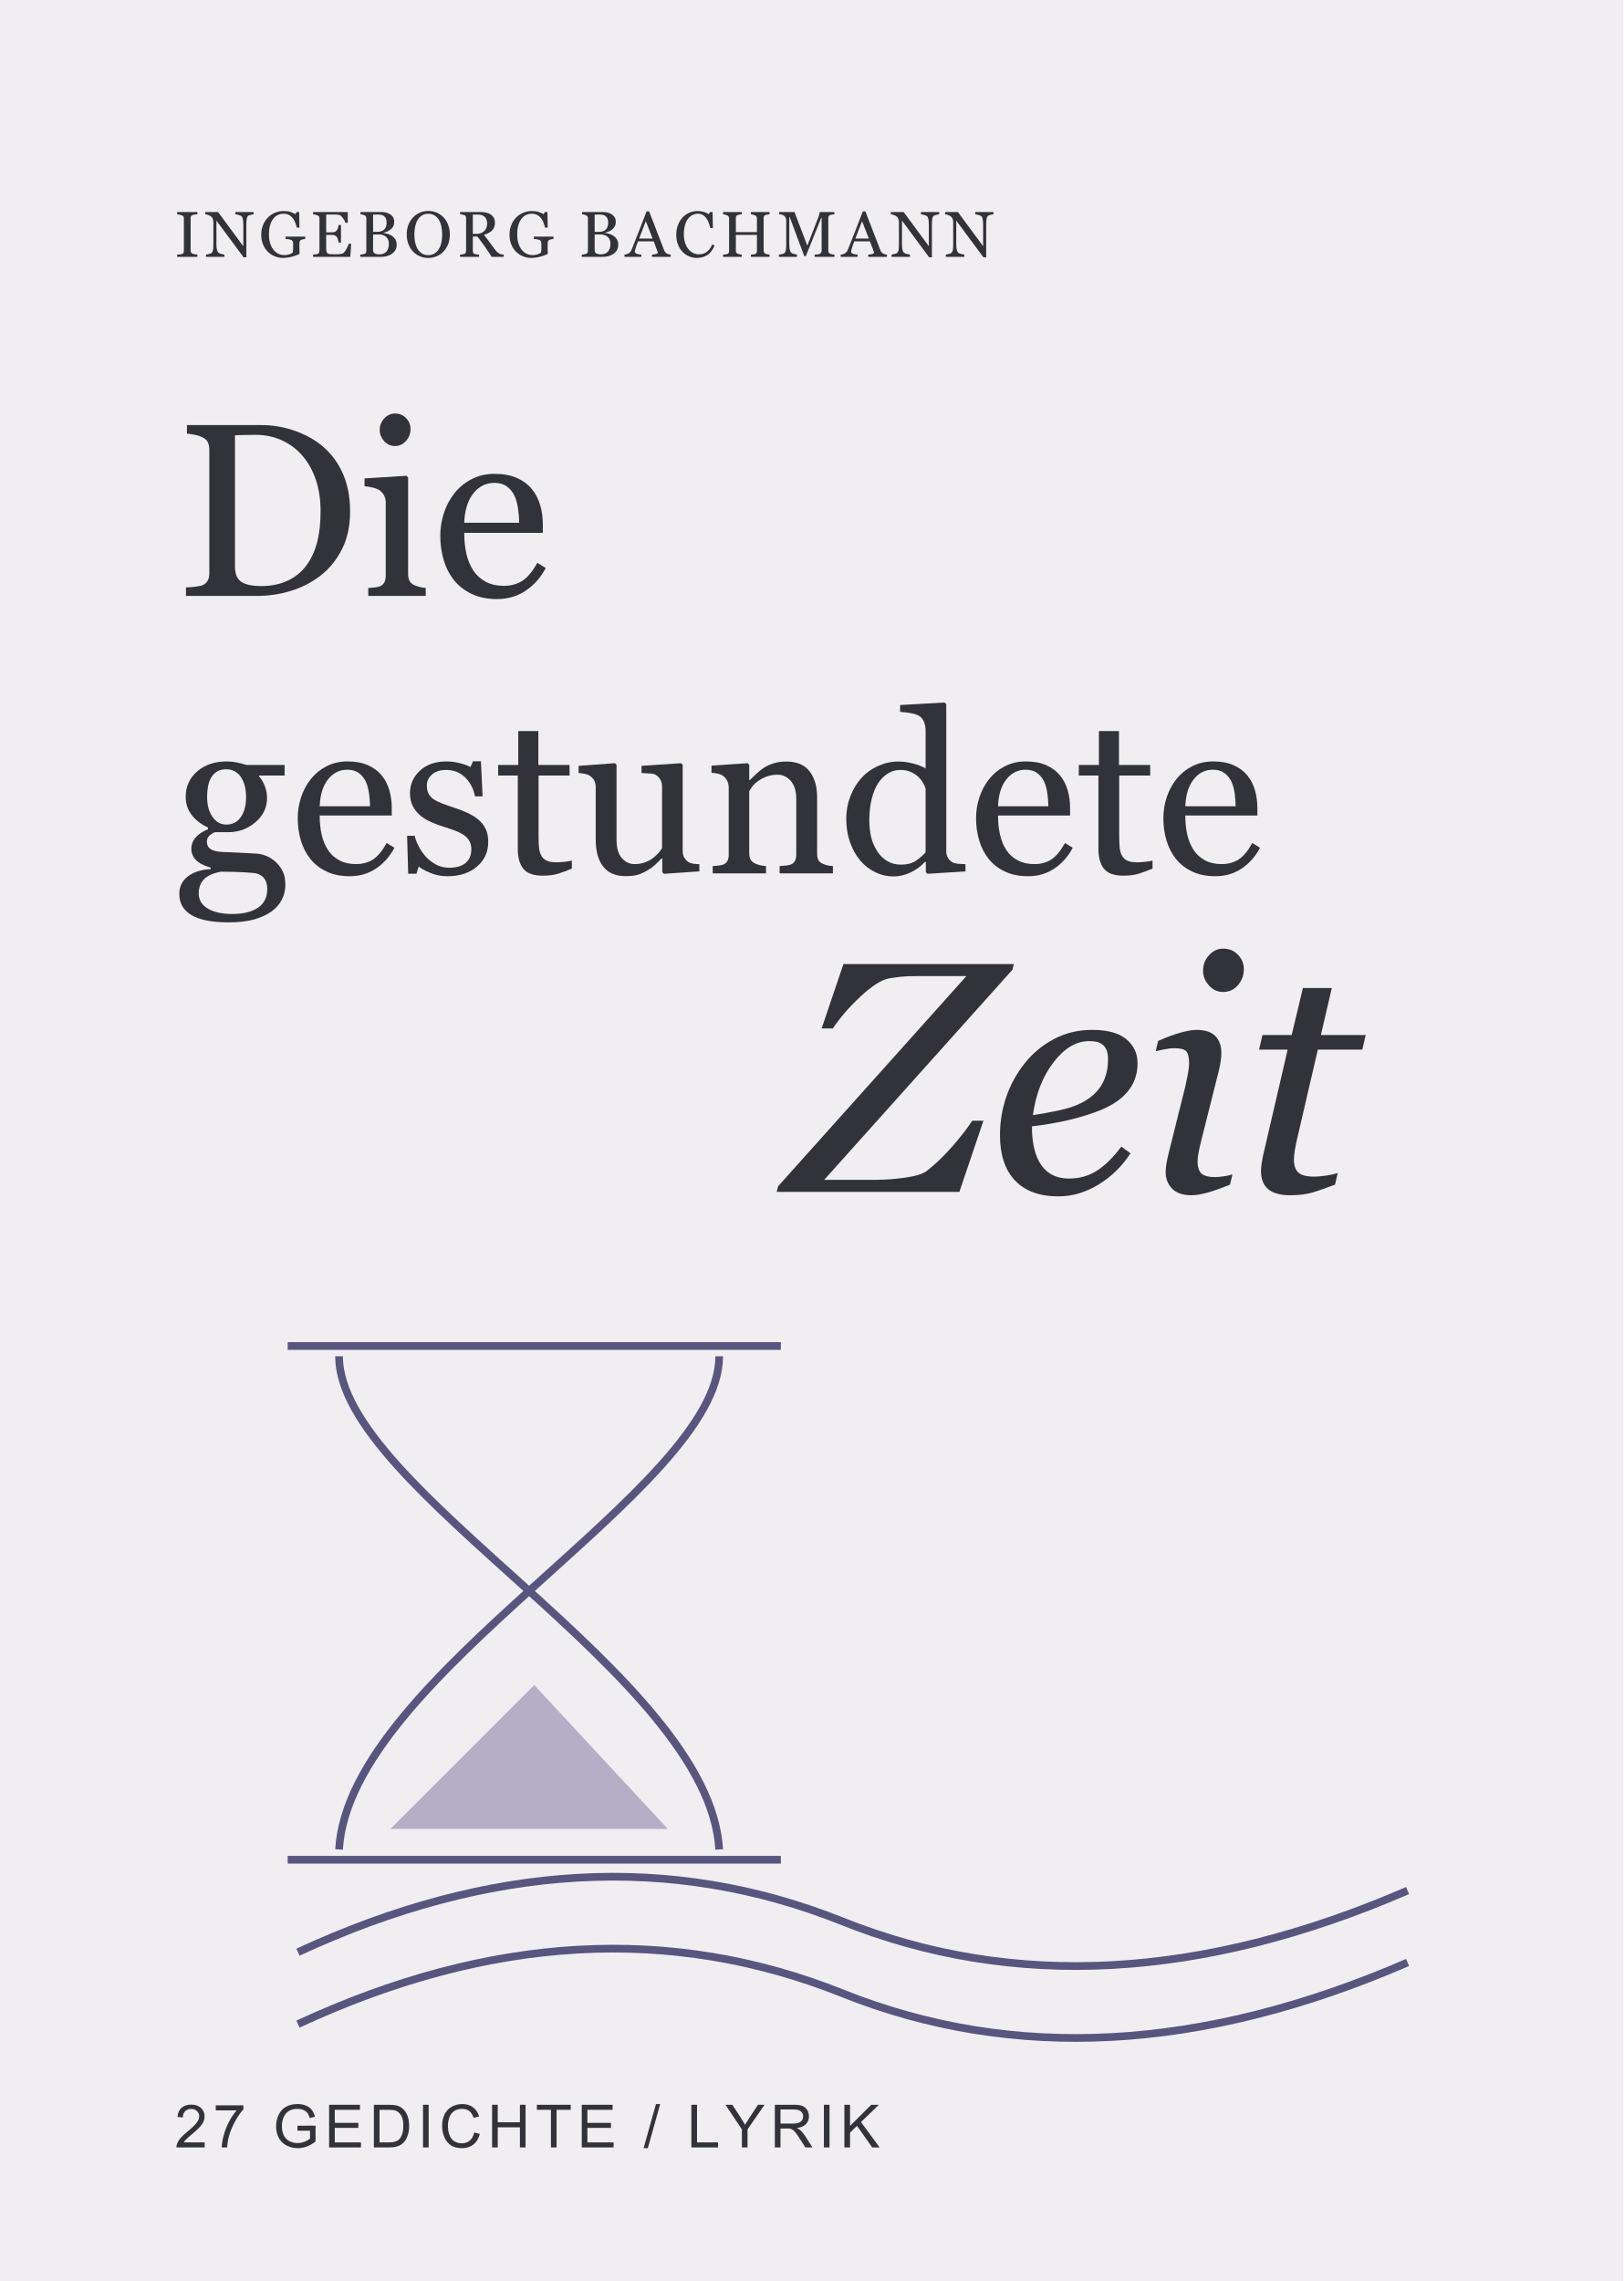
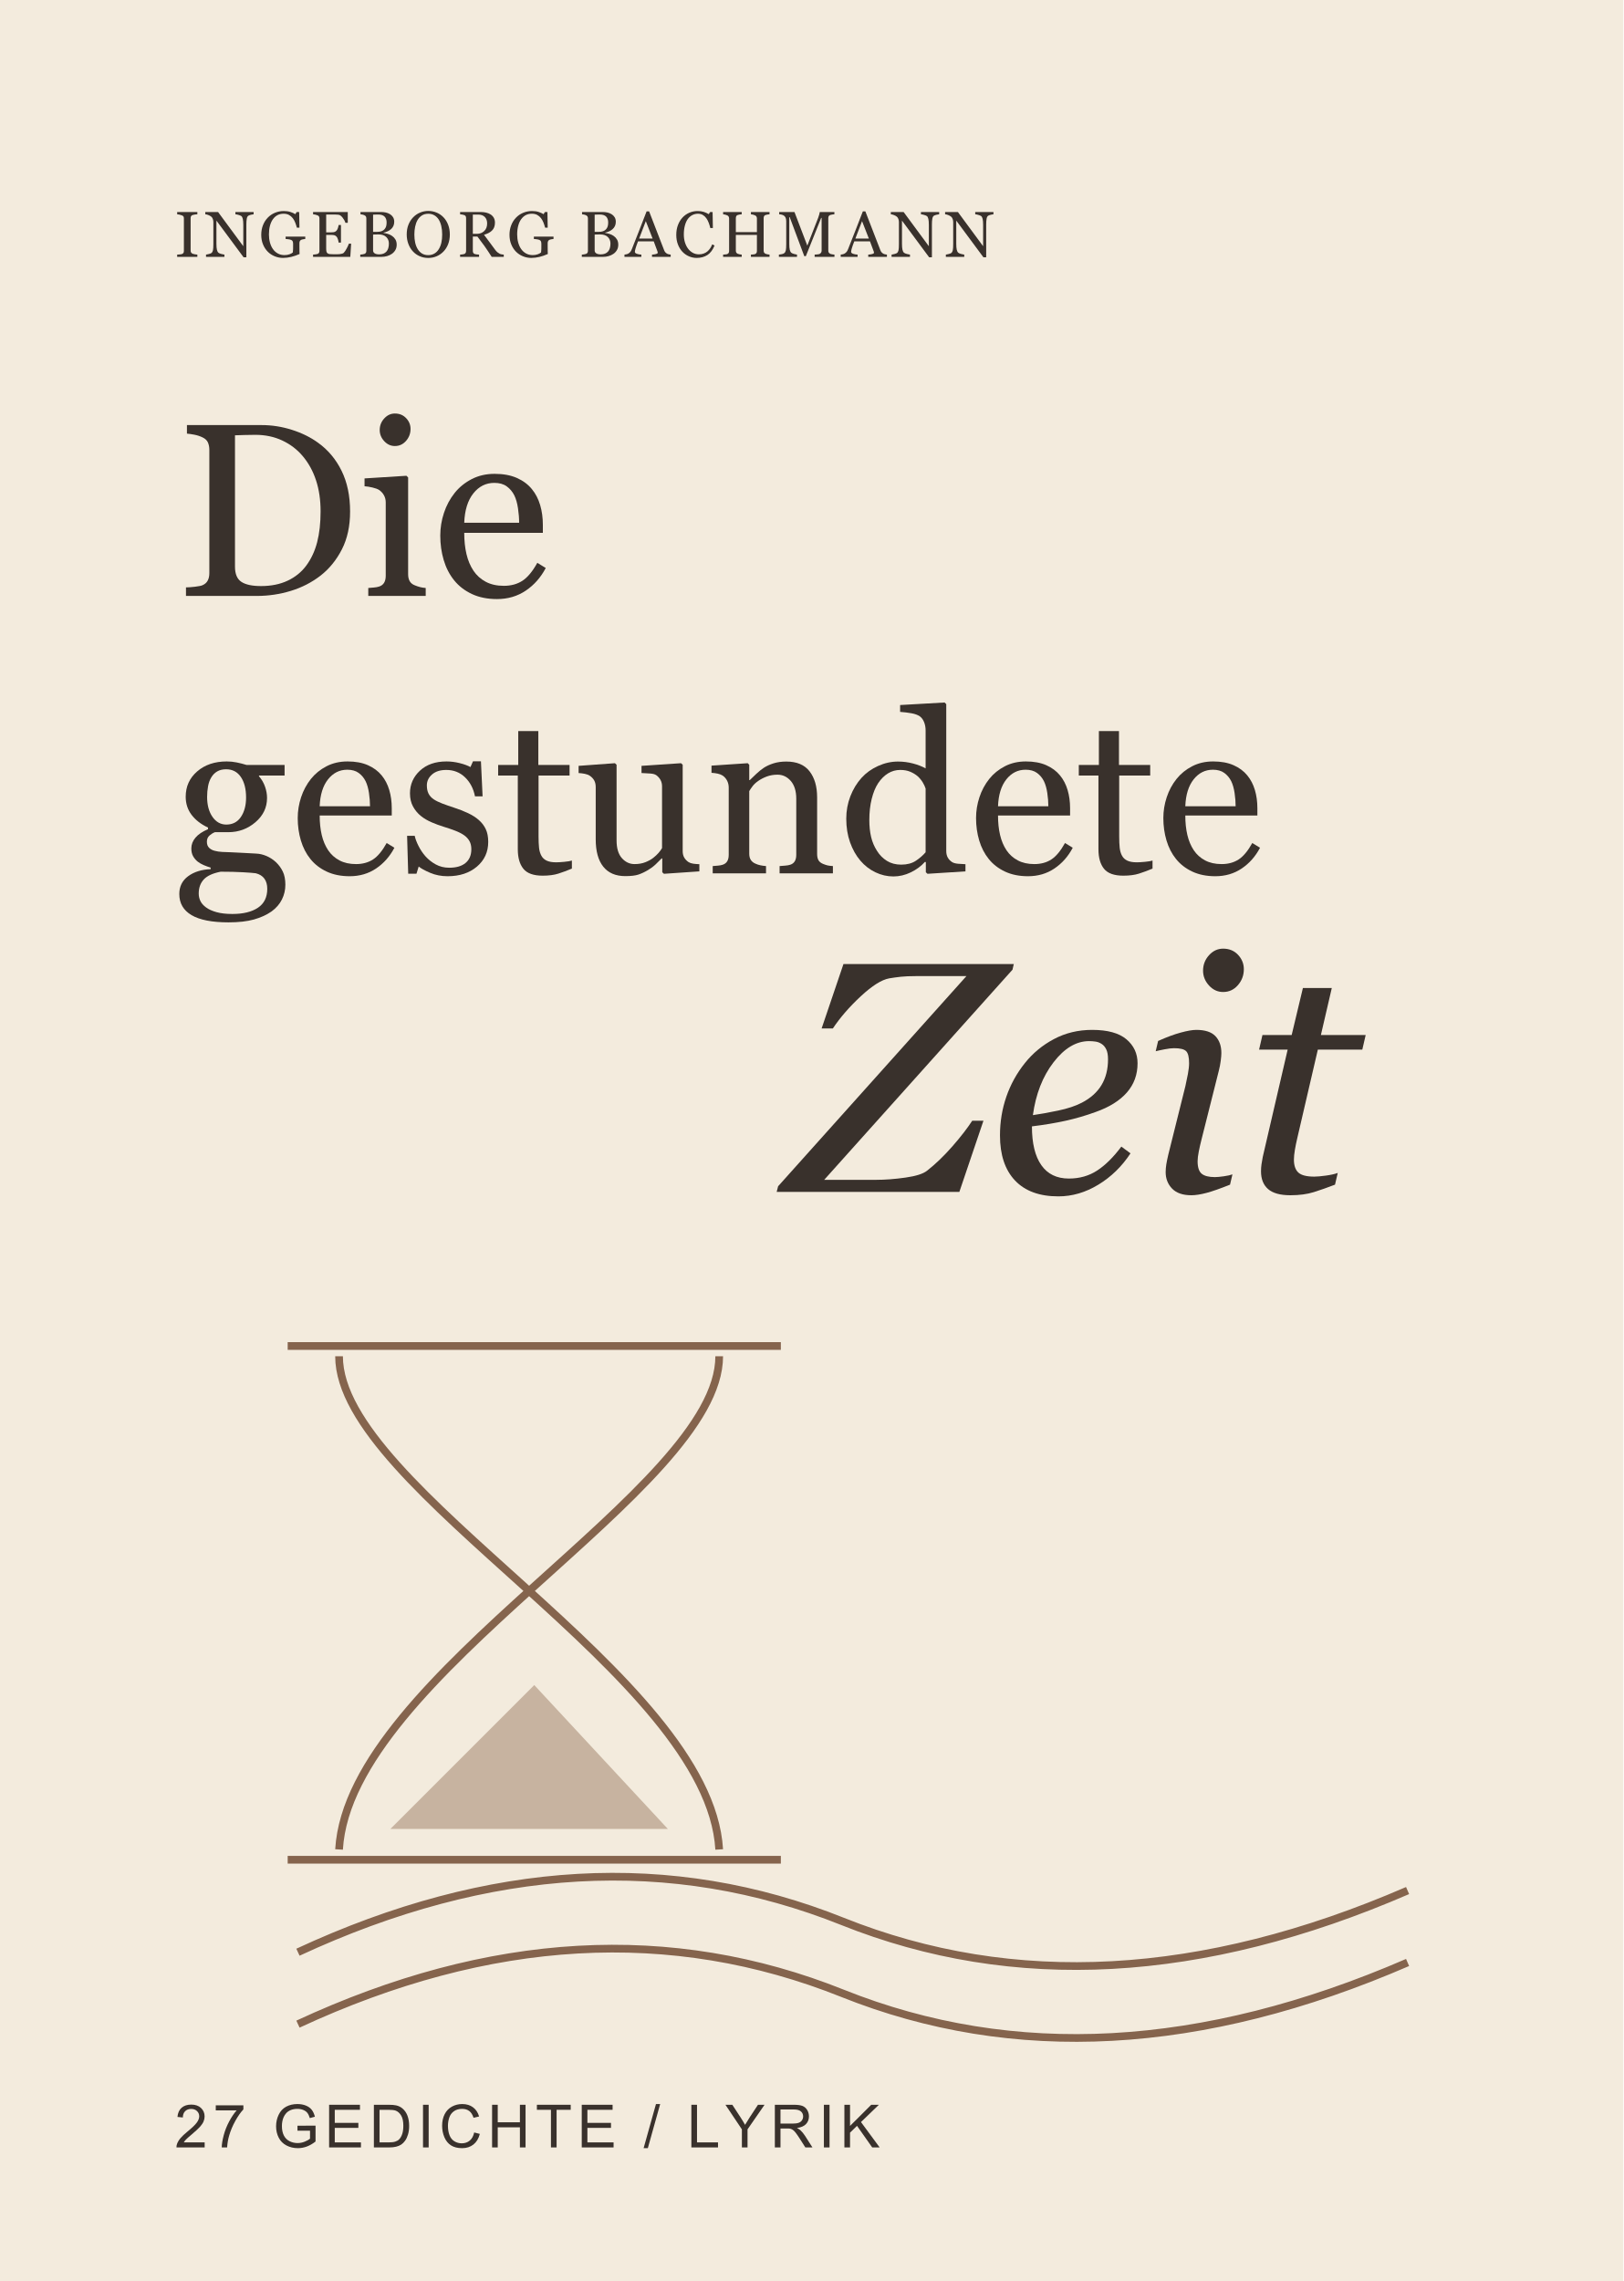
<svg xmlns="http://www.w3.org/2000/svg" viewBox="0 0 158 222">
-   <rect width="158" height="222" fill="#F1EEF2" />
-   <g fill="#32323A">
+   <rect width="158" height="222" fill="#F3EBDD" />
+   <g fill="#39312C">
    <path transform="translate(17.000 25) scale(0.0030762 -0.0030762)" d="M718 0H79V71Q106 73 157.0 77.0Q208 81 229 89Q262 102 277.0 124.5Q292 147 292 187V1215Q292 1250 281.0 1273.5Q270 1297 229 1313Q199 1325 153.5 1335.5Q108 1346 79 1348V1419H718V1348Q687 1347 644.0 1340.5Q601 1334 569 1324Q531 1312 518.0 1285.0Q505 1258 505 1225V198Q505 165 519.5 139.5Q534 114 569 99Q590 91 637.5 81.5Q685 72 718 71Z" />
    <path transform="translate(19.905 25) scale(0.0030762 -0.0030762)" d="M1554 1348Q1526 1347 1468.0 1332.0Q1410 1317 1385 1301Q1349 1276 1336.5 1205.0Q1324 1134 1324 1025V-14H1237L377 1147V415Q377 292 392.5 226.0Q408 160 440 132Q463 110 535.0 91.0Q607 72 630 71V0H48V71Q75 73 139.0 90.5Q203 108 219 122Q254 150 267.0 207.5Q280 265 280 404V1103Q280 1149 264.0 1195.0Q248 1241 221 1266Q185 1299 123.5 1322.5Q62 1346 24 1348V1419H429L1227 337V1012Q1227 1136 1211.0 1202.5Q1195 1269 1165 1291Q1137 1310 1073.5 1328.0Q1010 1346 977 1348V1419H1554Z" />
    <path transform="translate(25.187 25) scale(0.0030762 -0.0030762)" d="M1471 567Q1447 564 1406.5 557.5Q1366 551 1341 539Q1311 524 1298.5 496.5Q1286 469 1286 432V322Q1286 202 1287.5 160.0Q1289 118 1291 91Q1158 31 1026.0 -1.0Q894 -33 767 -33Q631 -33 505.0 18.0Q379 69 285 163Q190 258 134.0 394.0Q78 530 78 698Q78 860 131.5 998.5Q185 1137 283 1239Q378 1339 509.5 1394.5Q641 1450 791 1450Q911 1450 1000.0 1421.0Q1089 1392 1157 1351L1198 1419H1278L1287 923H1205Q1184 1005 1153.0 1084.5Q1122 1164 1073 1227Q1024 1290 953.5 1327.5Q883 1365 785 1365Q678 1365 594.0 1321.5Q510 1278 448 1192Q387 1109 354.0 985.0Q321 861 321 708Q321 573 353.5 453.5Q386 334 448 247Q510 158 603.0 107.0Q696 56 814 56Q902 56 974.5 83.0Q1047 110 1077 140Q1085 192 1085.5 245.0Q1086 298 1086 335V413Q1086 455 1074.5 487.5Q1063 520 1027 535Q994 550 937.5 557.5Q881 565 849 567V640H1471Z" />
    <path transform="translate(30.206 25) scale(0.0030762 -0.0030762)" d="M1291 418 1264 0H86V71Q116 73 166.0 79.5Q216 86 231 93Q263 108 275.5 132.0Q288 156 288 193V1213Q288 1246 277.0 1271.5Q266 1297 231 1313Q204 1326 158.5 1336.0Q113 1346 86 1348V1419H1184V1077H1109Q1089 1153 1022.5 1238.5Q956 1324 896 1332Q865 1336 822.0 1338.0Q779 1340 724 1340H501V776H661Q738 776 773.5 790.5Q809 805 836 839Q858 868 873.5 916.5Q889 965 894 1008H969V453H894Q890 501 872.5 554.5Q855 608 836 632Q805 671 765.5 683.0Q726 695 661 695H501V269Q501 205 510.0 168.0Q519 131 545 112Q571 93 616.0 87.5Q661 82 744 82Q777 82 831.0 82.0Q885 82 922 86Q960 90 1000.5 100.5Q1041 111 1058 129Q1104 177 1154.5 274.5Q1205 372 1219 418Z" />
    <path transform="translate(34.771 25) scale(0.0030762 -0.0030762)" d="M1104 661Q1166 619 1207.0 551.0Q1248 483 1248 386Q1248 287 1205.0 214.0Q1162 141 1093 94Q1026 48 941.5 24.0Q857 0 767 0H95V71Q119 73 165.0 79.5Q211 86 231 95Q262 109 275.0 132.5Q288 156 288 193V1213Q288 1247 276.5 1273.0Q265 1299 231 1315Q201 1330 164.0 1338.0Q127 1346 102 1348V1419H757Q833 1419 902.5 1404.0Q972 1389 1035 1351Q1094 1316 1132.0 1256.0Q1170 1196 1170 1110Q1170 1035 1143.0 976.5Q1116 918 1067 876Q1021 836 961.5 808.5Q902 781 833 766V757Q894 750 969.5 726.5Q1045 703 1104 661ZM863 875Q900 918 914.5 969.0Q929 1020 929 1090Q929 1207 865.0 1273.5Q801 1340 663 1340Q631 1340 582.5 1338.5Q534 1337 501 1336V791H628Q710 791 768.5 812.0Q827 833 863 875ZM1001 422Q1001 548 916.5 629.0Q832 710 675 710Q611 710 567.0 708.5Q523 707 501 706V206Q501 143 552.0 111.0Q603 79 694 79Q843 79 922.0 166.0Q1001 253 1001 422Z" />
    <path transform="translate(39.340 25) scale(0.0030762 -0.0030762)" d="M1244 1251Q1338 1153 1391.0 1014.5Q1444 876 1444 708Q1444 539 1390.0 401.0Q1336 263 1240 166Q1147 70 1024.0 18.0Q901 -34 762 -34Q614 -34 488.5 21.5Q363 77 273 176Q183 273 131.5 411.5Q80 550 80 708Q80 881 134.0 1016.5Q188 1152 283 1251Q377 1349 501.5 1401.0Q626 1453 762 1453Q903 1453 1028.0 1400.0Q1153 1347 1244 1251ZM1095 245Q1151 336 1176.5 451.0Q1202 566 1202 708Q1202 854 1173.5 976.0Q1145 1098 1090 1184Q1035 1269 952.0 1316.5Q869 1364 762 1364Q642 1364 558.0 1309.0Q474 1254 421 1162Q371 1074 346.5 956.0Q322 838 322 708Q322 564 348.0 448.0Q374 332 430 242Q484 154 566.0 104.5Q648 55 762 55Q869 55 955.0 105.0Q1041 155 1095 245Z" />
    <path transform="translate(44.479 25) scale(0.0030762 -0.0030762)" d="M1480 0H1098Q971 199 868.5 344.0Q766 489 646 643H501V193Q501 158 512.0 131.5Q523 105 559 91Q577 84 622.0 78.0Q667 72 698 71V0H98V71Q122 73 167.5 78.0Q213 83 231 91Q261 104 274.5 129.0Q288 154 288 193V1219Q288 1254 278.0 1281.0Q268 1308 231 1322Q206 1331 166.0 1338.5Q126 1346 98 1348V1419H753Q843 1419 922.0 1400.5Q1001 1382 1065 1341Q1127 1301 1164.0 1236.5Q1201 1172 1201 1081Q1201 999 1176.0 936.0Q1151 873 1102 827Q1057 784 994.0 752.5Q931 721 855 699Q960 560 1029.5 465.0Q1099 370 1200 234Q1244 174 1279.5 145.5Q1315 117 1350 99Q1376 86 1415.0 79.0Q1454 72 1480 71ZM954 1058Q954 1187 880.0 1262.5Q806 1338 671 1338H501V729H632Q770 729 862.0 817.5Q954 906 954 1058Z" />
    <path transform="translate(49.349 25) scale(0.0030762 -0.0030762)" d="M1471 567Q1447 564 1406.5 557.5Q1366 551 1341 539Q1311 524 1298.5 496.5Q1286 469 1286 432V322Q1286 202 1287.5 160.0Q1289 118 1291 91Q1158 31 1026.0 -1.0Q894 -33 767 -33Q631 -33 505.0 18.0Q379 69 285 163Q190 258 134.0 394.0Q78 530 78 698Q78 860 131.5 998.5Q185 1137 283 1239Q378 1339 509.5 1394.5Q641 1450 791 1450Q911 1450 1000.0 1421.0Q1089 1392 1157 1351L1198 1419H1278L1287 923H1205Q1184 1005 1153.0 1084.5Q1122 1164 1073 1227Q1024 1290 953.5 1327.5Q883 1365 785 1365Q678 1365 594.0 1321.5Q510 1278 448 1192Q387 1109 354.0 985.0Q321 861 321 708Q321 573 353.5 453.5Q386 334 448 247Q510 158 603.0 107.0Q696 56 814 56Q902 56 974.5 83.0Q1047 110 1077 140Q1085 192 1085.5 245.0Q1086 298 1086 335V413Q1086 455 1074.5 487.5Q1063 520 1027 535Q994 550 937.5 557.5Q881 565 849 567V640H1471Z" />
    <path transform="translate(54.367 25) scale(0.0030762 -0.0030762)" d="" />
    <path transform="translate(56.337 25) scale(0.0030762 -0.0030762)" d="M1104 661Q1166 619 1207.0 551.0Q1248 483 1248 386Q1248 287 1205.0 214.0Q1162 141 1093 94Q1026 48 941.5 24.0Q857 0 767 0H95V71Q119 73 165.0 79.5Q211 86 231 95Q262 109 275.0 132.5Q288 156 288 193V1213Q288 1247 276.5 1273.0Q265 1299 231 1315Q201 1330 164.0 1338.0Q127 1346 102 1348V1419H757Q833 1419 902.5 1404.0Q972 1389 1035 1351Q1094 1316 1132.0 1256.0Q1170 1196 1170 1110Q1170 1035 1143.0 976.5Q1116 918 1067 876Q1021 836 961.5 808.5Q902 781 833 766V757Q894 750 969.5 726.5Q1045 703 1104 661ZM863 875Q900 918 914.5 969.0Q929 1020 929 1090Q929 1207 865.0 1273.5Q801 1340 663 1340Q631 1340 582.5 1338.5Q534 1337 501 1336V791H628Q710 791 768.5 812.0Q827 833 863 875ZM1001 422Q1001 548 916.5 629.0Q832 710 675 710Q611 710 567.0 708.5Q523 707 501 706V206Q501 143 552.0 111.0Q603 79 694 79Q843 79 922.0 166.0Q1001 253 1001 422Z" />
    <path transform="translate(60.906 25) scale(0.0030762 -0.0030762)" d="M1421 0H830V71Q908 76 959.5 91.0Q1011 106 1011 128Q1011 137 1009.0 150.0Q1007 163 1003 173L885 491H388Q360 421 342.5 369.0Q325 317 311 273Q298 230 293.0 203.0Q288 176 288 159Q288 119 351.0 97.0Q414 75 493 71V0H-41V71Q-15 73 24.0 82.5Q63 92 88 108Q128 135 150.0 164.5Q172 194 193 246Q300 513 429.0 846.0Q558 1179 659 1439H739L1212 215Q1227 176 1246.0 152.0Q1265 128 1299 105Q1322 91 1359.0 81.5Q1396 72 1421 71ZM849 580 634 1130 423 580Z" />
    <path transform="translate(65.582 25) scale(0.0030762 -0.0030762)" d="M723 -33Q596 -33 479.5 17.0Q363 67 273 161Q184 255 131.0 390.5Q78 526 78 696Q78 866 130.0 1004.5Q182 1143 274 1243Q365 1342 489.0 1396.0Q613 1450 754 1450Q859 1450 944.0 1424.0Q1029 1398 1106 1351L1147 1419H1227L1236 913H1154Q1138 987 1106.0 1073.5Q1074 1160 1031 1220Q983 1288 917.0 1326.5Q851 1365 766 1365Q669 1365 585.5 1322.0Q502 1279 441 1195Q383 1114 350.0 989.0Q317 864 317 710Q317 574 351.5 460.5Q386 347 450 261Q514 176 601.5 128.0Q689 80 797 80Q878 80 946.0 105.5Q1014 131 1064 173Q1114 217 1152.0 273.0Q1190 329 1214 395L1289 359Q1203 148 1061.0 57.5Q919 -33 723 -33Z" />
    <path transform="translate(70.078 25) scale(0.0030762 -0.0030762)" d="M1567 0H978V71Q1002 73 1047.5 77.0Q1093 81 1110 89Q1140 101 1154.0 125.5Q1168 150 1168 189V694H501V200Q501 165 512.5 141.0Q524 117 558 99Q575 90 618.5 81.0Q662 72 687 71V0H98V71Q122 73 167.5 77.0Q213 81 230 89Q260 101 274.0 125.5Q288 150 288 189V1213Q288 1245 275.0 1271.5Q262 1298 230 1313Q203 1326 164.5 1336.0Q126 1346 98 1348V1419H687V1348Q659 1347 618.5 1339.0Q578 1331 558 1324Q524 1312 512.5 1284.0Q501 1256 501 1223V783H1168V1213Q1168 1245 1155.0 1271.5Q1142 1298 1110 1313Q1083 1326 1044.5 1336.0Q1006 1346 978 1348V1419H1567V1348Q1539 1347 1498.5 1339.0Q1458 1331 1438 1324Q1404 1312 1392.5 1284.0Q1381 1256 1381 1223V200Q1381 165 1392.5 141.0Q1404 117 1438 99Q1455 90 1498.5 81.0Q1542 72 1567 71Z" />
    <path transform="translate(75.662 25) scale(0.0030762 -0.0030762)" d="M1806 0H1179V71Q1213 72 1266.5 78.0Q1320 84 1340 95Q1371 114 1385.5 138.5Q1400 163 1400 200V1232H1385L901 23H851L390 1257H377V410Q377 287 392.5 223.0Q408 159 440 131Q462 110 531.0 91.0Q600 72 621 71V0H48V71Q93 75 142.5 86.0Q192 97 219 119Q254 147 267.0 205.0Q280 263 280 399V1125Q280 1188 265.0 1228.0Q250 1268 222 1293Q191 1320 146.0 1333.0Q101 1346 57 1348V1419H541L947 355L1294 1245Q1313 1294 1326.5 1347.5Q1340 1401 1341 1419H1804V1348Q1776 1347 1732.5 1339.0Q1689 1331 1669 1324Q1635 1312 1623.0 1284.0Q1611 1256 1611 1223V200Q1611 165 1623.0 141.0Q1635 117 1669 99Q1687 89 1733.0 80.5Q1779 72 1806 71Z" />
    <path transform="translate(81.953 25) scale(0.0030762 -0.0030762)" d="M1421 0H830V71Q908 76 959.5 91.0Q1011 106 1011 128Q1011 137 1009.0 150.0Q1007 163 1003 173L885 491H388Q360 421 342.5 369.0Q325 317 311 273Q298 230 293.0 203.0Q288 176 288 159Q288 119 351.0 97.0Q414 75 493 71V0H-41V71Q-15 73 24.0 82.5Q63 92 88 108Q128 135 150.0 164.5Q172 194 193 246Q300 513 429.0 846.0Q558 1179 659 1439H739L1212 215Q1227 176 1246.0 152.0Q1265 128 1299 105Q1322 91 1359.0 81.5Q1396 72 1421 71ZM849 580 634 1130 423 580Z" />
    <path transform="translate(86.630 25) scale(0.0030762 -0.0030762)" d="M1554 1348Q1526 1347 1468.0 1332.0Q1410 1317 1385 1301Q1349 1276 1336.5 1205.0Q1324 1134 1324 1025V-14H1237L377 1147V415Q377 292 392.5 226.0Q408 160 440 132Q463 110 535.0 91.0Q607 72 630 71V0H48V71Q75 73 139.0 90.5Q203 108 219 122Q254 150 267.0 207.5Q280 265 280 404V1103Q280 1149 264.0 1195.0Q248 1241 221 1266Q185 1299 123.5 1322.5Q62 1346 24 1348V1419H429L1227 337V1012Q1227 1136 1211.0 1202.5Q1195 1269 1165 1291Q1137 1310 1073.5 1328.0Q1010 1346 977 1348V1419H1554Z" />
    <path transform="translate(91.913 25) scale(0.0030762 -0.0030762)" d="M1554 1348Q1526 1347 1468.0 1332.0Q1410 1317 1385 1301Q1349 1276 1336.5 1205.0Q1324 1134 1324 1025V-14H1237L377 1147V415Q377 292 392.5 226.0Q408 160 440 132Q463 110 535.0 91.0Q607 72 630 71V0H48V71Q75 73 139.0 90.5Q203 108 219 122Q254 150 267.0 207.5Q280 265 280 404V1103Q280 1149 264.0 1195.0Q248 1241 221 1266Q185 1299 123.5 1322.5Q62 1346 24 1348V1419H429L1227 337V1012Q1227 1136 1211.0 1202.5Q1195 1269 1165 1291Q1137 1310 1073.5 1328.0Q1010 1346 977 1348V1419H1554Z" />
  </g>
-   <g fill="#32323A">
+   <g fill="#39312C">
    <path transform="translate(17.000 58) scale(0.0117188 -0.0117188)" d="M1457 701Q1457 520 1389.0 387.0Q1321 254 1212 169Q1102 84 965.0 42.0Q828 0 682 0H94V71Q123 71 169.5 76.5Q216 82 231 89Q261 102 274.5 127.5Q288 153 288 189V1213Q288 1247 276.5 1274.0Q265 1301 231 1317Q200 1332 164.0 1339.0Q128 1346 102 1348V1419H722Q850 1419 974.0 1379.5Q1098 1340 1190 1273Q1315 1184 1386.0 1040.0Q1457 896 1457 701ZM1212 702Q1212 845 1174.0 960.5Q1136 1076 1063 1162Q994 1244 893.5 1291.0Q793 1338 670 1338Q629 1338 577.5 1336.5Q526 1335 501 1334V243Q501 152 554.0 117.0Q607 82 717 82Q844 82 939.0 127.0Q1034 172 1093 252Q1155 336 1183.5 446.5Q1212 557 1212 702Z" />
    <path transform="translate(34.977 58) scale(0.0117188 -0.0117188)" d="M551 0H74V66Q97 68 121.5 70.0Q146 72 164 78Q192 87 205.5 109.5Q219 132 219 168V777Q219 809 204.5 835.5Q190 862 164 880Q145 892 109.0 900.5Q73 909 43 911V976L391 998L405 984V180Q405 145 418.5 122.0Q432 99 461 88Q483 79 504.0 73.5Q525 68 551 66ZM425 1387Q425 1330 387.5 1287.5Q350 1245 295 1245Q244 1245 206.5 1285.5Q169 1326 169 1378Q169 1433 206.5 1474.0Q244 1515 295 1515Q352 1515 388.5 1476.5Q425 1438 425 1387Z" />
    <path transform="translate(42.008 58) scale(0.0117188 -0.0117188)" d="M948 232Q886 114 782.0 44.0Q678 -26 543 -26Q424 -26 334.5 16.0Q245 58 187 130Q129 202 100.5 298.0Q72 394 72 501Q72 597 102.5 689.5Q133 782 192 856Q249 927 333.5 970.5Q418 1014 523 1014Q631 1014 708.0 980.0Q785 946 833 887Q879 831 901.5 755.0Q924 679 924 590V524H271Q271 427 289.5 348.0Q308 269 348 209Q387 151 450.0 117.5Q513 84 600 84Q689 84 753.5 125.5Q818 167 878 275ZM727 608Q727 664 717.5 728.0Q708 792 687 835Q664 881 624.0 910.0Q584 939 521 939Q416 939 346.5 851.5Q277 764 271 608Z" />
  </g>
-   <g fill="#32323A">
+   <g fill="#39312C">
    <path transform="translate(17.000 85) scale(0.0107422 -0.0107422)" d="M917 102Q957 64 980.0 16.0Q1003 -32 1003 -103Q1003 -174 972.0 -236.5Q941 -299 878 -345Q811 -392 718.0 -418.0Q625 -444 488 -444Q264 -444 153.0 -378.5Q42 -313 42 -187Q42 -85 122.0 -26.0Q202 33 326 38V52Q296 61 264.0 74.5Q232 88 209 106Q183 127 167.0 155.5Q151 184 151 226Q151 279 188.5 323.5Q226 368 302 400V415Q206 460 153.0 530.5Q100 601 100 694Q100 834 204.5 924.0Q309 1014 472 1014Q517 1014 561.5 1005.0Q606 996 652 982H996V886H764V880Q801 837 819.0 785.0Q837 733 837 683Q837 553 731.5 463.0Q626 373 486 373H365Q342 365 317.0 344.0Q292 323 292 287Q292 250 313.0 230.5Q334 211 364 204Q393 196 431.5 194.0Q470 192 511 191Q555 190 631.5 185.0Q708 180 740 179Q786 177 832.5 157.0Q879 137 917 102ZM647 687Q647 804 599.5 873.5Q552 943 466 943Q419 943 385.5 923.5Q352 904 331 868Q311 835 302.5 788.5Q294 742 294 693Q294 582 342.5 512.0Q391 442 468 442Q554 442 600.5 511.5Q647 581 647 687ZM839 -140Q839 -84 813.0 -48.0Q787 -12 734 1Q706 5 619.0 10.0Q532 15 417 15Q309 -6 263.5 -55.5Q218 -105 218 -183Q218 -218 233.0 -250.0Q248 -282 285 -309Q320 -335 379.0 -351.5Q438 -368 523 -368Q670 -368 754.5 -311.5Q839 -255 839 -140Z" />
    <path transform="translate(28.204 85) scale(0.0107422 -0.0107422)" d="M948 232Q886 114 782.0 44.0Q678 -26 543 -26Q424 -26 334.5 16.0Q245 58 187 130Q129 202 100.5 298.0Q72 394 72 501Q72 597 102.5 689.5Q133 782 192 856Q249 927 333.5 970.5Q418 1014 523 1014Q631 1014 708.0 980.0Q785 946 833 887Q879 831 901.5 755.0Q924 679 924 590V524H271Q271 427 289.5 348.0Q308 269 348 209Q387 151 450.0 117.5Q513 84 600 84Q689 84 753.5 125.5Q818 167 878 275ZM727 608Q727 664 717.5 728.0Q708 792 687 835Q664 881 624.0 910.0Q584 939 521 939Q416 939 346.5 851.5Q277 764 271 608Z" />
    <path transform="translate(38.839 85) scale(0.0107422 -0.0107422)" d="M723 483Q764 447 786.0 400.0Q808 353 808 285Q808 148 705.5 61.0Q603 -26 440 -26Q354 -26 281.5 5.0Q209 36 178 62L158 -3H83L73 340H142Q150 301 176.0 249.0Q202 197 239 155Q278 111 332.5 81.0Q387 51 455 51Q551 51 603.0 94.5Q655 138 655 219Q655 261 638.5 291.5Q622 322 590 345Q557 368 509.0 386.5Q461 405 402 423Q355 437 297.5 461.5Q240 486 199 519Q155 554 127.0 605.0Q99 656 99 725Q99 846 189.0 930.0Q279 1014 430 1014Q488 1014 548.5 999.0Q609 984 647 963L670 1015H742L757 698H688Q667 804 597.5 870.5Q528 937 428 937Q346 937 299.0 896.0Q252 855 252 797Q252 752 267.5 722.0Q283 692 314 671Q344 651 389.5 633.5Q435 616 502 594Q568 573 626.5 545.0Q685 517 723 483Z" />
    <path transform="translate(48.346 85) scale(0.0107422 -0.0107422)" d="M681 43Q616 16 558.0 -2.5Q500 -21 416 -21Q292 -21 241.5 41.5Q191 104 191 218V886H13V982H195V1289H377V982H660V886H379V335Q379 273 383.5 231.5Q388 190 405 159Q421 130 453.0 115.0Q485 100 539 100Q564 100 612.5 104.5Q661 109 681 116Z" />
    <path transform="translate(55.940 85) scale(0.0107422 -0.0107422)" d="M1129 18 808 -4 793 10V135H787Q763 110 733.0 81.5Q703 53 664 30Q619 3 577.0 -11.0Q535 -25 458 -25Q327 -25 258.5 60.5Q190 146 190 309V781Q190 817 176.5 841.5Q163 866 137 884Q119 896 92.0 901.5Q65 907 35 909V974L364 998L379 984V299Q379 192 427.0 138.0Q475 84 542 84Q597 84 640.0 101.0Q683 118 712 141Q739 162 759.5 185.5Q780 209 791 229V788Q791 821 777.0 846.5Q763 872 738 890Q720 902 684.5 904.5Q649 907 605 909V974L963 998L978 984V201Q978 167 992.0 143.0Q1006 119 1031 102Q1049 91 1074.0 87.5Q1099 84 1129 83Z" />
    <path transform="translate(68.595 85) scale(0.0107422 -0.0107422)" d="M1161 0H678V66Q701 68 728.5 70.0Q756 72 774 78Q802 87 815.5 109.5Q829 132 829 168V675Q829 780 779.5 837.0Q730 894 659 894Q606 894 562.0 877.5Q518 861 484 837Q451 814 431.5 787.5Q412 761 403 745V178Q403 144 417.0 122.0Q431 100 459 88Q480 78 504.5 73.0Q529 68 555 66V0H72V66Q95 68 119.5 70.0Q144 72 162 78Q190 87 203.5 109.5Q217 132 217 168V777Q217 811 202.5 839.5Q188 868 162 886Q143 898 117.0 903.5Q91 909 61 911V976L389 998L403 984V845H408Q432 869 468.0 902.5Q504 936 536 957Q573 981 624.0 997.0Q675 1013 739 1013Q881 1013 949.5 924.5Q1018 836 1018 689V176Q1018 141 1030.0 119.5Q1042 98 1071 86Q1095 76 1112.5 72.0Q1130 68 1161 66Z" />
    <path transform="translate(81.593 85) scale(0.0107422 -0.0107422)" d="M1152 18 808 -4 793 10V102L785 104Q733 46 656.5 9.0Q580 -28 499 -28Q415 -28 336.5 9.5Q258 47 200 115Q141 184 106.5 281.0Q72 378 72 495Q72 602 109.0 698.0Q146 794 211 866Q272 933 360.5 973.0Q449 1013 541 1013Q610 1013 676.5 995.5Q743 978 791 951V1294Q791 1336 777.0 1370.5Q763 1405 738 1423Q710 1442 662.5 1450.5Q615 1459 560 1463V1525L963 1548L978 1533V203Q978 168 991.5 143.5Q1005 119 1031 102Q1050 90 1086.0 87.0Q1122 84 1152 83ZM791 191V768Q783 794 765.0 824.0Q747 854 720 879Q691 904 652.0 920.5Q613 937 561 937Q501 937 450.5 906.0Q400 875 361 817Q324 761 302.5 674.5Q281 588 281 483Q281 399 297.0 330.5Q313 262 351 203Q386 147 440.5 113.0Q495 79 570 79Q650 79 702.5 114.0Q755 149 791 191Z" />
    <path transform="translate(94.226 85) scale(0.0107422 -0.0107422)" d="M948 232Q886 114 782.0 44.0Q678 -26 543 -26Q424 -26 334.5 16.0Q245 58 187 130Q129 202 100.5 298.0Q72 394 72 501Q72 597 102.5 689.5Q133 782 192 856Q249 927 333.5 970.5Q418 1014 523 1014Q631 1014 708.0 980.0Q785 946 833 887Q879 831 901.5 755.0Q924 679 924 590V524H271Q271 427 289.5 348.0Q308 269 348 209Q387 151 450.0 117.5Q513 84 600 84Q689 84 753.5 125.5Q818 167 878 275ZM727 608Q727 664 717.5 728.0Q708 792 687 835Q664 881 624.0 910.0Q584 939 521 939Q416 939 346.5 851.5Q277 764 271 608Z" />
    <path transform="translate(104.860 85) scale(0.0107422 -0.0107422)" d="M681 43Q616 16 558.0 -2.5Q500 -21 416 -21Q292 -21 241.5 41.5Q191 104 191 218V886H13V982H195V1289H377V982H660V886H379V335Q379 273 383.5 231.5Q388 190 405 159Q421 130 453.0 115.0Q485 100 539 100Q564 100 612.5 104.5Q661 109 681 116Z" />
    <path transform="translate(112.455 85) scale(0.0107422 -0.0107422)" d="M948 232Q886 114 782.0 44.0Q678 -26 543 -26Q424 -26 334.5 16.0Q245 58 187 130Q129 202 100.5 298.0Q72 394 72 501Q72 597 102.5 689.5Q133 782 192 856Q249 927 333.5 970.5Q418 1014 523 1014Q631 1014 708.0 980.0Q785 946 833 887Q879 831 901.5 755.0Q924 679 924 590V524H271Q271 427 289.5 348.0Q308 269 348 209Q387 151 450.0 117.5Q513 84 600 84Q689 84 753.5 125.5Q818 167 878 275ZM727 608Q727 664 717.5 728.0Q708 792 687 835Q664 881 624.0 910.0Q584 939 521 939Q416 939 346.5 851.5Q277 764 271 608Z" />
  </g>
-   <g fill="#32323A">
+   <g fill="#39312C">
    <path transform="translate(77.000 116) scale(0.015625 -0.015625)" d="M1387 1419 1379 1384 206 75H529Q614 75 712.5 89.0Q811 103 847 132Q926 194 1004.0 283.0Q1082 372 1128 443H1198L1048 0H-90L-81 35L1092 1344H779Q720 1344 683.5 1340.0Q647 1336 611 1330Q540 1317 434.0 1218.5Q328 1120 260 1018H190L326 1419Z" />
    <path transform="translate(96.250 116) scale(0.015625 -0.015625)" d="M926 801Q926 695 859.5 619.0Q793 543 666 498Q573 464 478.0 443.0Q383 422 268 408Q268 250 326.5 166.5Q385 83 498 83Q598 83 674.5 133.0Q751 183 825 282L882 240Q802 118 682.0 45.0Q562 -28 433 -28Q256 -28 162.5 71.0Q69 170 69 352Q69 478 108.5 592.5Q148 707 224 802Q298 895 405.5 952.0Q513 1009 643 1009Q787 1009 856.5 950.5Q926 892 926 801ZM742 826Q742 865 731.0 887.5Q720 910 703 921Q685 933 665.0 936.0Q645 939 624 939Q504 939 402.5 807.0Q301 675 274 478Q344 488 432.0 506.5Q520 525 578 555Q661 598 701.5 665.5Q742 733 742 826Z" />
    <path transform="translate(111.344 116) scale(0.015625 -0.015625)" d="M551 109 536 45Q444 8 389.0 -6.5Q334 -21 295 -21Q215 -21 175.0 20.5Q135 62 135 123Q135 146 139.0 171.0Q143 196 152 234L258 659Q266 694 273.5 734.0Q281 774 281 802Q281 858 262.5 876.5Q244 895 187 895Q165 895 128.5 888.0Q92 881 73 876L88 940Q166 975 228.0 992.0Q290 1009 326 1009Q408 1009 445.0 970.0Q482 931 482 865Q482 847 478.0 816.0Q474 785 466 754L359 329Q349 290 341.5 252.5Q334 215 334 191Q334 134 359.5 113.0Q385 92 442 92Q461 92 496.5 97.0Q532 102 551 109ZM622 1387Q622 1330 585.0 1287.5Q548 1245 493 1245Q442 1245 405.0 1285.5Q368 1326 368 1378Q368 1433 405.0 1474.0Q442 1515 493 1515Q550 1515 586.0 1476.5Q622 1438 622 1387Z" />
    <path transform="translate(120.859 116) scale(0.015625 -0.015625)" d="M303 -21Q208 -21 164.0 17.5Q120 56 120 128Q120 151 123.0 171.5Q126 192 131 218L286 886H108L129 977H311L381 1270H561L493 977H772L751 886H474L346 335Q337 297 331.0 261.5Q325 226 325 201Q325 146 352.5 120.5Q380 95 452 95Q478 95 525.0 101.5Q572 108 598 118L581 45Q511 18 449.0 -1.5Q387 -21 303 -21Z" />
  </g>
-   <g stroke="#58557F" fill="none" stroke-width=".75">
+   <g stroke="#85644D" fill="none" stroke-width=".75">
    <path d="M28 131H76M28 181H76M33 132C33 145 69 163 70 180M70 132C70 145 34 163 33 180" />
    <path d="M29 190Q57 177 82 187T137 184M29 197Q57 184 82 194T137 191" />
  </g>
-   <path d="M38 178L52 164L65 178Z" fill="#B6AEC7" />
-   <g fill="#32323A">
+   <path d="M38 178L52 164L65 178Z" fill="#C7B3A0" />
+   <g fill="#39312C">
    <path transform="translate(17.000 209) scale(0.002832 -0.002832)" d="M1031 173V0H62Q60 65 83 125Q120 224 201.5 320.0Q283 416 437 542Q676 738 760.0 852.5Q844 967 844 1069Q844 1176 767.5 1249.5Q691 1323 568 1323Q438 1323 360.0 1245.0Q282 1167 281 1029L96 1048Q115 1255 239.0 1363.5Q363 1472 572 1472Q783 1472 906.0 1355.0Q1029 1238 1029 1065Q1029 977 993.0 892.0Q957 807 873.5 713.0Q790 619 596 455Q434 319 388.0 270.5Q342 222 312 173Z" />
    <path transform="translate(20.726 209) scale(0.002832 -0.002832)" d="M97 1274V1447H1046V1307Q906 1158 768.5 911.0Q631 664 556 403Q502 219 487 0H302Q305 173 370.0 418.0Q435 663 556.5 890.5Q678 1118 815 1274Z" />
    <path transform="translate(24.451 209) scale(0.002832 -0.002832)" d="" />
    <path transform="translate(26.563 209) scale(0.002832 -0.002832)" d="M844 575V747L1465 748V204Q1322 90 1170.0 32.5Q1018 -25 858 -25Q642 -25 465.5 67.5Q289 160 199.0 335.0Q109 510 109 726Q109 940 198.5 1125.5Q288 1311 456.0 1401.0Q624 1491 843 1491Q1002 1491 1130.5 1439.5Q1259 1388 1332.0 1296.0Q1405 1204 1443 1056L1268 1008Q1235 1120 1186.0 1184.0Q1137 1248 1046.0 1286.5Q955 1325 844 1325Q711 1325 614.0 1284.5Q517 1244 457.5 1178.0Q398 1112 365 1033Q309 897 309 738Q309 542 376.5 410.0Q444 278 573.0 214.0Q702 150 847 150Q973 150 1093.0 198.5Q1213 247 1275 302V575Z" />
    <path transform="translate(31.574 209) scale(0.002832 -0.002832)" d="M162 0V1466H1222V1293H356V844H1167V672H356V173H1256V0Z" />
    <path transform="translate(35.943 209) scale(0.002832 -0.002832)" d="M158 0V1466H663Q834 1466 924 1445Q1050 1416 1139 1340Q1255 1242 1312.5 1089.5Q1370 937 1370 741Q1370 574 1331.0 445.0Q1292 316 1231.0 231.5Q1170 147 1097.5 98.5Q1025 50 922.5 25.0Q820 0 687 0ZM352 173H665Q810 173 892.5 200.0Q975 227 1024 276Q1093 345 1131.5 461.5Q1170 578 1170 744Q1170 974 1094.5 1097.5Q1019 1221 911 1263Q833 1293 660 1293H352Z" />
    <path transform="translate(40.631 209) scale(0.002832 -0.002832)" d="M191 0V1466H385V0Z" />
    <path transform="translate(42.743 209) scale(0.002832 -0.002832)" d="M1204 514 1398 465Q1337 226 1178.5 100.5Q1020 -25 791 -25Q554 -25 405.5 71.5Q257 168 179.5 351.0Q102 534 102 744Q102 973 189.5 1143.5Q277 1314 438.5 1402.5Q600 1491 794 1491Q1014 1491 1164.0 1379.0Q1314 1267 1373 1064L1182 1019Q1131 1179 1034.0 1252.0Q937 1325 790 1325Q621 1325 507.5 1244.0Q394 1163 348.0 1026.5Q302 890 302 745Q302 558 356.5 418.5Q411 279 526.0 210.0Q641 141 775 141Q938 141 1051.0 235.0Q1164 329 1204 514Z" />
    <path transform="translate(47.431 209) scale(0.002832 -0.002832)" d="M164 0V1466H358V864H1120V1466H1314V0H1120V691H358V0Z" />
    <path transform="translate(52.120 209) scale(0.002832 -0.002832)" d="M531 0V1293H48V1466H1210V1293H725V0Z" />
    <path transform="translate(56.163 209) scale(0.002832 -0.002832)" d="M162 0V1466H1222V1293H356V844H1167V672H356V173H1256V0Z" />
    <path transform="translate(60.531 209) scale(0.002832 -0.002832)" d="" />
    <path transform="translate(62.643 209) scale(0.002832 -0.002832)" d="M0 -25 425 1491H569L145 -25Z" />
    <path transform="translate(64.754 209) scale(0.002832 -0.002832)" d="" />
    <path transform="translate(66.866 209) scale(0.002832 -0.002832)" d="M150 0V1466H344V173H1066V0Z" />
    <path transform="translate(70.591 209) scale(0.002832 -0.002832)" d="M571 0V621L6 1466H242L531 1024Q611 900 680 776Q746 891 840 1035L1124 1466H1350L765 621V0Z" />
    <path transform="translate(74.960 209) scale(0.002832 -0.002832)" d="M161 0V1466H811Q1007 1466 1109.0 1426.5Q1211 1387 1272.0 1287.0Q1333 1187 1333 1066Q1333 910 1232.0 803.0Q1131 696 920 667Q997 630 1037 594Q1122 516 1198 399L1453 0H1209L1015 305Q930 437 875.0 507.0Q820 577 776.5 605.0Q733 633 688 644Q655 651 580 651H355V0ZM355 819H772Q905 819 980.0 846.5Q1055 874 1094.0 934.5Q1133 995 1133 1066Q1133 1170 1057.5 1237.0Q982 1304 819 1304H355Z" />
    <path transform="translate(79.648 209) scale(0.002832 -0.002832)" d="M191 0V1466H385V0Z" />
    <path transform="translate(81.760 209) scale(0.002832 -0.002832)" d="M150 0V1466H344V739L1072 1466H1335L720 872L1362 0H1106L584 742L344 508V0Z" />
  </g>
</svg>
